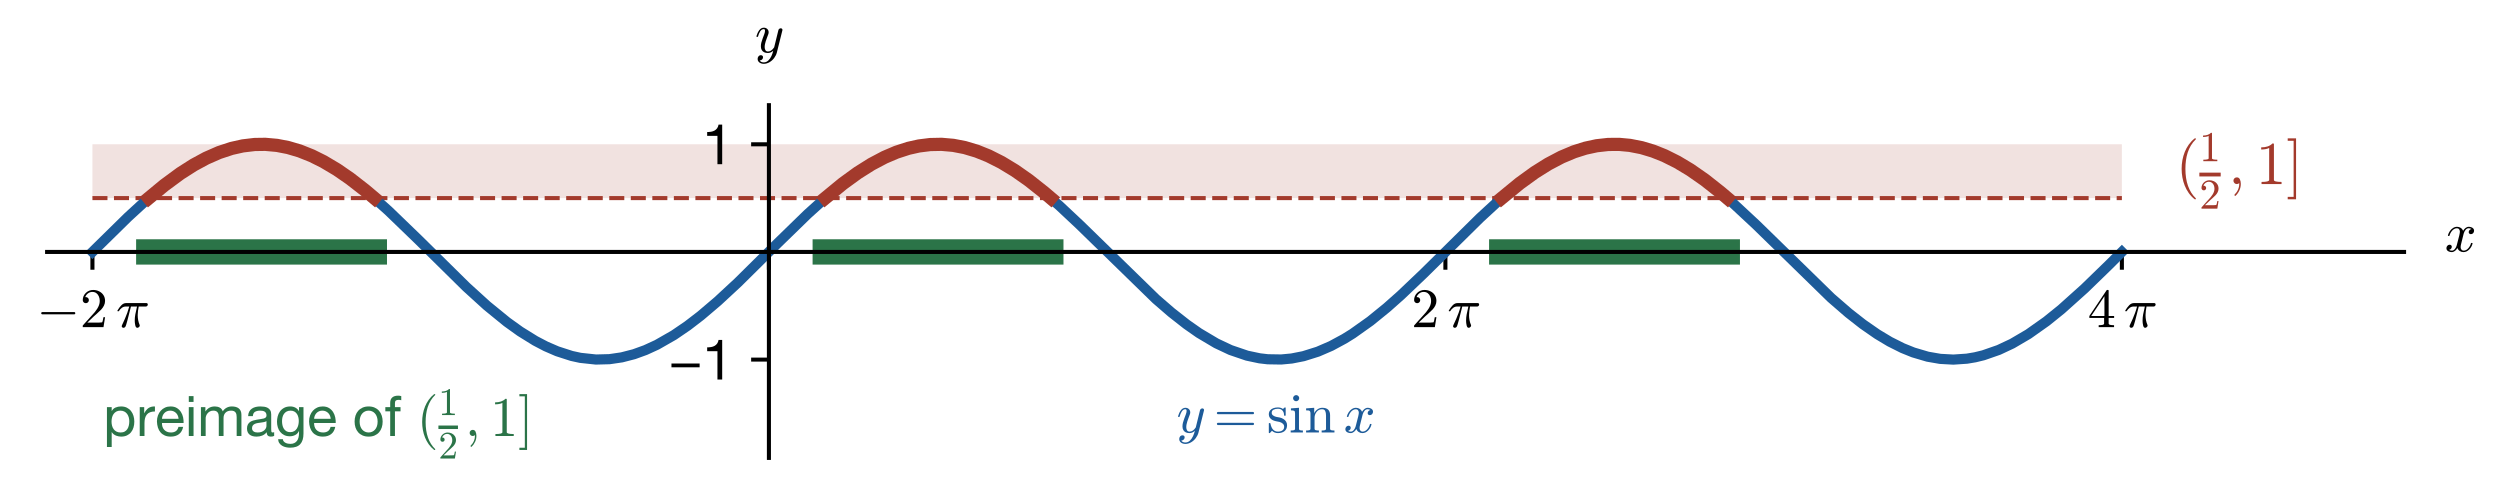
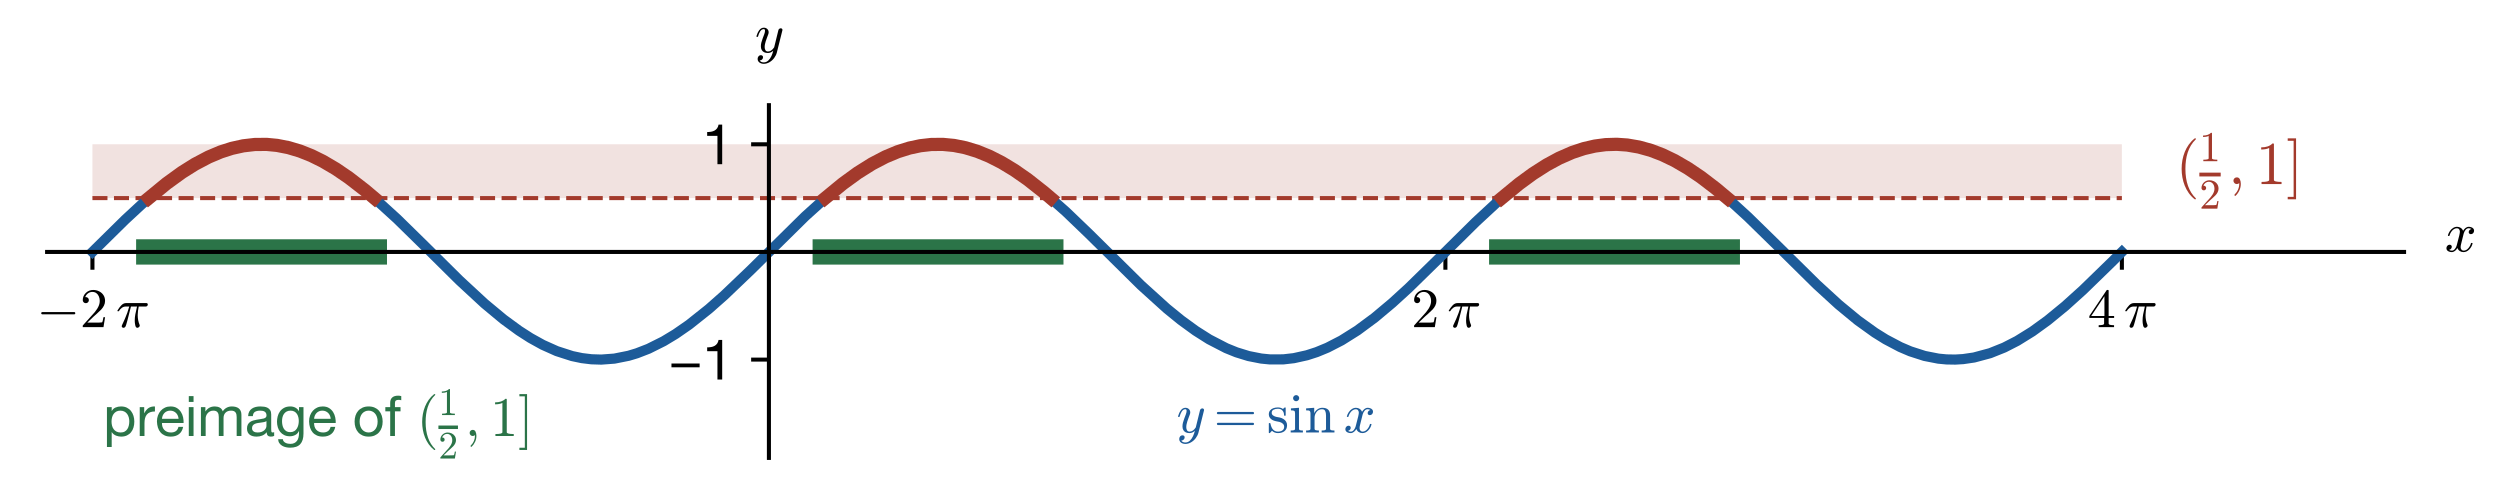
<svg xmlns="http://www.w3.org/2000/svg" xmlns:xlink="http://www.w3.org/1999/xlink" width="492.237pt" height="97.653pt" viewBox="0 0 492.237 97.653" version="1.1">
  <defs>
    <style type="text/css">*{stroke-linejoin: round; stroke-linecap: butt}</style>
  </defs>
  <g id="figure_1">
    <g id="patch_1">
      <path d="M 0 97.653  L 492.237 97.653  L 492.237 0  L 0 0  L 0 97.653  z " style="fill: none" />
    </g>
    <g id="axes_1">
      <g id="patch_2">
        <path d="M 9.276 90.158  L 473.347 90.158  L 473.347 20.711  L 9.276 20.711  L 9.276 90.158  z " style="fill: none" />
      </g>
      <g id="patch_3">
-         <path d="M 18.2 39.005  L 417.786 39.005  L 417.786 28.406  L 18.2 28.406  z " clip-path="url(#p88e285f2a9)" style="fill: #a33a2c; opacity: 0.15" />
+         <path d="M 18.2 39.005  L 417.786 39.005  L 417.786 28.406  L 18.2 28.406  z " clip-path="url(#pe012f1b1fb)" style="fill: #a33a2c; opacity: 0.15" />
      </g>
      <g id="matplotlib.axis_1">
        <g id="xtick_1">
          <g id="line2d_1">
            <defs>
-               <path id="mc51e0dccba" d="M 0 0  L 0 3.5  " style="stroke: #000000; stroke-width: 0.8" />
-             </defs>
-             <g>
-               <use xlink:href="#mc51e0dccba" x="18.2" y="49.605" style="stroke: #000000; stroke-width: 0.8" />
+               <path id="me3ce6267ca" d="M 0 0  L 0 3.5  " style="stroke: #000000; stroke-width: 0.8" />
+             </defs>
+             <g>
+               <use xlink:href="#me3ce6267ca" x="18.2" y="49.605" style="stroke: #000000; stroke-width: 0.8" />
            </g>
          </g>
          <g id="text_1">
            <g transform="translate(7.2 64.45951) scale(0.11 -0.11)">
              <defs>
                <path id="Cmsy10-a1" d="M 653 1472  Q 600 1472 565 1512  Q 531 1553 531 1600  Q 531 1647 565 1687  Q 600 1728 653 1728  L 4325 1728  Q 4375 1728 4408 1687  Q 4441 1647 4441 1600  Q 4441 1553 4408 1512  Q 4375 1472 4325 1472  L 653 1472  z " transform="scale(0.015625)" />
                <path id="Cmr10-32" d="M 319 0  L 319 172  Q 319 188 331 206  L 1325 1306  Q 1550 1550 1690 1715  Q 1831 1881 1968 2097  Q 2106 2313 2186 2536  Q 2266 2759 2266 3009  Q 2266 3272 2169 3511  Q 2072 3750 1880 3894  Q 1688 4038 1416 4038  Q 1138 4038 916 3870  Q 694 3703 603 3438  Q 628 3444 672 3444  Q 816 3444 917 3347  Q 1019 3250 1019 3097  Q 1019 2950 917 2848  Q 816 2747 672 2747  Q 522 2747 420 2851  Q 319 2956 319 3097  Q 319 3338 409 3548  Q 500 3759 670 3923  Q 841 4088 1055 4175  Q 1269 4263 1509 4263  Q 1875 4263 2190 4108  Q 2506 3953 2690 3670  Q 2875 3388 2875 3009  Q 2875 2731 2753 2481  Q 2631 2231 2440 2026  Q 2250 1822 1953 1562  Q 1656 1303 1563 1216  L 838 519  L 1453 519  Q 1906 519 2211 526  Q 2516 534 2534 550  Q 2609 631 2688 1141  L 2875 1141  L 2694 0  L 319 0  z " transform="scale(0.015625)" />
                <path id="Cmmi10-bc" d="M 647 109  Q 647 144 672 213  Q 850 584 1004 942  Q 1159 1300 1282 1639  Q 1406 1978 1509 2363  L 1100 2363  Q 866 2363 662 2216  Q 459 2069 325 1844  Q 313 1819 288 1819  L 213 1819  Q 153 1819 153 1881  Q 153 1894 166 1919  Q 375 2275 614 2517  Q 853 2759 1153 2759  L 3475 2759  Q 3541 2759 3587 2715  Q 3634 2672 3634 2597  Q 3634 2503 3567 2433  Q 3500 2363 3406 2363  L 2591 2363  Q 2488 1859 2478 1381  Q 2478 766 2694 269  Q 2713 231 2713 191  Q 2713 122 2672 62  Q 2631 3 2567 -34  Q 2503 -72 2431 -72  Q 2263 -72 2200 203  Q 2138 478 2138 738  Q 2138 1103 2200 1442  Q 2263 1781 2400 2363  L 1703 2363  Q 1197 313 1094 103  Q 1003 -72 844 -72  Q 766 -72 706 -20  Q 647 31 647 109  z " transform="scale(0.015625)" />
              </defs>
              <use xlink:href="#Cmsy10-a1" transform="translate(0 0.390625)" />
              <use xlink:href="#Cmr10-32" transform="translate(77.68555 0.390625)" />
              <use xlink:href="#Cmmi10-bc" transform="translate(142.318 0.390625)" />
            </g>
          </g>
        </g>
        <g id="xtick_2">
          <g id="line2d_2">
            <g>
-               <use xlink:href="#mc51e0dccba" x="151.395" y="49.605" style="stroke: #000000; stroke-width: 0.8" />
+               <use xlink:href="#me3ce6267ca" x="151.395" y="49.605" style="stroke: #000000; stroke-width: 0.8" />
            </g>
          </g>
        </g>
        <g id="xtick_3">
          <g id="line2d_3">
            <g>
-               <use xlink:href="#mc51e0dccba" x="284.591" y="49.605" style="stroke: #000000; stroke-width: 0.8" />
+               <use xlink:href="#me3ce6267ca" x="284.591" y="49.605" style="stroke: #000000; stroke-width: 0.8" />
            </g>
          </g>
          <g id="text_2">
            <g transform="translate(277.8805 64.45951) scale(0.11 -0.11)">
              <use xlink:href="#Cmr10-32" transform="translate(0 0.390625)" />
              <use xlink:href="#Cmmi10-bc" transform="translate(64.63245 0.390625)" />
            </g>
          </g>
        </g>
        <g id="xtick_4">
          <g id="line2d_4">
            <g>
-               <use xlink:href="#mc51e0dccba" x="417.786" y="49.605" style="stroke: #000000; stroke-width: 0.8" />
+               <use xlink:href="#me3ce6267ca" x="417.786" y="49.605" style="stroke: #000000; stroke-width: 0.8" />
            </g>
          </g>
          <g id="text_3">
            <g transform="translate(411.0758 64.45951) scale(0.11 -0.11)">
              <defs>
                <path id="Cmr10-34" d="M 178 1056  L 178 1281  L 2156 4231  Q 2178 4263 2222 4263  L 2316 4263  Q 2388 4263 2388 4191  L 2388 1281  L 3016 1281  L 3016 1056  L 2388 1056  L 2388 428  Q 2388 297 2575 261  Q 2763 225 3009 225  L 3009 0  L 1247 0  L 1247 225  Q 1494 225 1681 261  Q 1869 297 1869 428  L 1869 1056  L 178 1056  z M 391 1281  L 1906 1281  L 1906 3547  L 391 1281  z " transform="scale(0.015625)" />
              </defs>
              <use xlink:href="#Cmr10-34" transform="translate(0 0.390625)" />
              <use xlink:href="#Cmmi10-bc" transform="translate(64.63245 0.390625)" />
            </g>
          </g>
        </g>
        <g id="text_4">
          <g transform="translate(481.3473 49.60482) scale(0.11 -0.11)">
            <defs>
              <path id="Cmmi10-78" d="M 500 184  Q 613 97 819 97  Q 1019 97 1172 289  Q 1325 481 1381 709  L 1672 1844  Q 1741 2153 1741 2266  Q 1741 2425 1652 2544  Q 1563 2663 1403 2663  Q 1200 2663 1022 2536  Q 844 2409 722 2214  Q 600 2019 550 1819  Q 538 1778 500 1778  L 422 1778  Q 372 1778 372 1838  L 372 1856  Q 434 2094 584 2320  Q 734 2547 951 2687  Q 1169 2828 1416 2828  Q 1650 2828 1839 2703  Q 2028 2578 2106 2363  Q 2216 2559 2386 2693  Q 2556 2828 2759 2828  Q 2897 2828 3040 2779  Q 3184 2731 3275 2631  Q 3366 2531 3366 2381  Q 3366 2219 3261 2101  Q 3156 1984 2994 1984  Q 2891 1984 2822 2050  Q 2753 2116 2753 2216  Q 2753 2350 2845 2451  Q 2938 2553 3066 2572  Q 2950 2663 2747 2663  Q 2541 2663 2389 2472  Q 2238 2281 2175 2047  L 1894 916  Q 1825 659 1825 494  Q 1825 331 1917 214  Q 2009 97 2163 97  Q 2463 97 2698 361  Q 2934 625 3009 941  Q 3022 978 3059 978  L 3138 978  Q 3163 978 3178 961  Q 3194 944 3194 922  Q 3194 916 3188 903  Q 3097 522 2806 225  Q 2516 -72 2150 -72  Q 1916 -72 1727 54  Q 1538 181 1459 397  Q 1359 209 1182 68  Q 1006 -72 806 -72  Q 669 -72 523 -23  Q 378 25 287 125  Q 197 225 197 378  Q 197 528 301 651  Q 406 775 563 775  Q 669 775 741 711  Q 813 647 813 544  Q 813 409 723 309  Q 634 209 500 184  z " transform="scale(0.015625)" />
            </defs>
            <use xlink:href="#Cmmi10-78" transform="translate(0 0.8125)" />
          </g>
        </g>
      </g>
      <g id="matplotlib.axis_2">
        <g id="ytick_1">
          <g id="line2d_5">
            <defs>
-               <path id="maa18e03984" d="M 0 0  L -3.5 0  " style="stroke: #000000; stroke-width: 0.8" />
-             </defs>
-             <g>
-               <use xlink:href="#maa18e03984" x="151.395" y="70.804" style="stroke: #000000; stroke-width: 0.8" />
+               <path id="m7e2bcb11ca" d="M 0 0  L -3.5 0  " style="stroke: #000000; stroke-width: 0.8" />
+             </defs>
+             <g>
+               <use xlink:href="#m7e2bcb11ca" x="151.395" y="70.804" style="stroke: #000000; stroke-width: 0.8" />
            </g>
          </g>
          <g id="text_5">
            <g transform="translate(131.6799 74.73085) scale(0.11 -0.11)">
              <defs>
                <path id="HelveticaNeue-2212" d="M 307 1837  L 307 1402  L 3533 1402  L 3533 1837  L 307 1837  z " transform="scale(0.015625)" />
                <path id="HelveticaNeue-31" d="M 2278 0  L 2278 4538  L 1862 4538  Q 1818 4282 1696 4115  Q 1574 3949 1398 3853  Q 1222 3757 1004 3721  Q 787 3686 557 3686  L 557 3251  L 1734 3251  L 1734 0  L 2278 0  z " transform="scale(0.015625)" />
              </defs>
              <use xlink:href="#HelveticaNeue-2212" />
              <use xlink:href="#HelveticaNeue-31" transform="translate(59.99999 0)" />
            </g>
          </g>
        </g>
        <g id="ytick_2">
          <g id="line2d_6">
            <g>
-               <use xlink:href="#maa18e03984" x="151.395" y="28.406" style="stroke: #000000; stroke-width: 0.8" />
+               <use xlink:href="#m7e2bcb11ca" x="151.395" y="28.406" style="stroke: #000000; stroke-width: 0.8" />
            </g>
          </g>
          <g id="text_6">
            <g transform="translate(138.2799 32.33348) scale(0.11 -0.11)">
              <use xlink:href="#HelveticaNeue-31" />
            </g>
          </g>
        </g>
        <g id="text_7">
          <g transform="translate(148.6453 10.40102) scale(0.11 -0.11)">
            <defs>
              <path id="Cmmi10-79" d="M 538 -916  Q 672 -1147 1006 -1147  Q 1309 -1147 1531 -934  Q 1753 -722 1889 -420  Q 2025 -119 2100 197  Q 1816 -72 1484 -72  Q 1231 -72 1053 15  Q 875 103 776 276  Q 678 450 678 697  Q 678 906 734 1126  Q 791 1347 892 1617  Q 994 1888 1069 2088  Q 1153 2322 1153 2472  Q 1153 2663 1013 2663  Q 759 2663 595 2402  Q 431 2141 353 1819  Q 341 1778 300 1778  L 225 1778  Q 172 1778 172 1838  L 172 1856  Q 275 2238 487 2533  Q 700 2828 1025 2828  Q 1253 2828 1411 2678  Q 1569 2528 1569 2297  Q 1569 2178 1516 2047  Q 1488 1969 1388 1706  Q 1288 1444 1234 1272  Q 1181 1100 1147 934  Q 1113 769 1113 603  Q 1113 391 1203 244  Q 1294 97 1491 97  Q 1888 97 2203 581  L 2688 2553  Q 2709 2638 2787 2698  Q 2866 2759 2956 2759  Q 3034 2759 3092 2709  Q 3150 2659 3150 2578  Q 3150 2541 3144 2528  L 2509 -19  Q 2425 -347 2200 -647  Q 1975 -947 1658 -1130  Q 1341 -1313 997 -1313  Q 831 -1313 668 -1248  Q 506 -1184 406 -1056  Q 306 -928 306 -756  Q 306 -581 409 -453  Q 513 -325 684 -325  Q 788 -325 858 -389  Q 928 -453 928 -556  Q 928 -703 818 -812  Q 709 -922 563 -922  Q 556 -919 550 -917  Q 544 -916 538 -916  z " transform="scale(0.015625)" />
            </defs>
            <use xlink:href="#Cmmi10-79" transform="translate(0 0.8125)" />
          </g>
        </g>
      </g>
      <g id="line2d_7">
-         <path d="M 18.2 39.005  L 417.786 39.005  " clip-path="url(#p88e285f2a9)" style="fill: none; stroke-dasharray: 2.96,1.28; stroke-dashoffset: 0; stroke: #a33a2c; stroke-width: 0.8" />
+         <path d="M 18.2 39.005  L 417.786 39.005  " clip-path="url(#pe012f1b1fb)" style="fill: none; stroke-dasharray: 2.96,1.28; stroke-dashoffset: 0; stroke: #a33a2c; stroke-width: 0.8" />
      </g>
      <g id="line2d_8">
-         <path d="M 18.2 49.605  L 25.232 42.701  L 28.438 39.76  L 32.122 36.662  L 34.78 34.664  L 37.657 32.767  L 39.474 31.726  L 42.086 30.462  L 45.178 29.341  L 47.667 28.752  L 49.458 28.504  L 51.924 28.41  L 54.696 28.647  L 56.781 29.061  L 58.696 29.616  L 61.397 30.675  L 64.577 32.314  L 67.788 34.362  L 70.638 36.475  L 73.576 38.9  L 76.497 41.515  L 82.396 47.209  L 91.826 56.505  L 95.87 60.181  L 99.815 63.397  L 102.414 65.262  L 105.386 67.106  L 107.474 68.197  L 109.713 69.167  L 112.552 70.083  L 114.259 70.457  L 117.339 70.79  L 120.006 70.718  L 122.432 70.362  L 124.842 69.739  L 127.082 68.927  L 129.344 67.889  L 132.675 65.985  L 135.391 64.131  L 137.968 62.152  L 141.313 59.311  L 145.298 55.618  L 153.166 47.836  L 159.007 42.155  L 162.497 39.004  L 165.373 36.618  L 168.049 34.612  L 170.281 33.12  L 172.923 31.591  L 175.536 30.354  L 178.49 29.307  L 181.597 28.632  L 183.975 28.418  L 185.547 28.423  L 188.42 28.733  L 190.108 29.094  L 192.69 29.896  L 195.495 31.099  L 198.682 32.856  L 201.476 34.709  L 204.849 37.287  L 208.571 40.49  L 212.576 44.247  L 227.615 58.9  L 230.645 61.519  L 233.648 63.875  L 236.083 65.578  L 239.494 67.604  L 242.291 68.921  L 245.533 70.026  L 248.024 70.552  L 249.61 70.737  L 252.254 70.782  L 254.319 70.588  L 256.648 70.13  L 259.47 69.245  L 262.083 68.116  L 264.704 66.7  L 266.316 65.698  L 269.806 63.219  L 273.057 60.578  L 275.821 58.126  L 280.334 53.832  L 291.39 42.921  L 294.613 39.952  L 299.275 36.067  L 302.392 33.823  L 304.89 32.269  L 307.142 31.072  L 309.503 30.043  L 312.009 29.216  L 314.395 28.694  L 317.005 28.425  L 319.438 28.463  L 320.733 28.597  L 322.428 28.89  L 325.673 29.819  L 328.369 30.944  L 330.097 31.825  L 331.913 32.878  L 333.883 34.159  L 338.002 37.252  L 341.025 39.827  L 345.748 44.224  L 360.527 58.645  L 363.974 61.63  L 366.803 63.845  L 369.631 65.807  L 372.09 67.281  L 374.604 68.541  L 376.725 69.398  L 379.543 70.23  L 382.019 70.66  L 384.607 70.803  L 387.266 70.622  L 388.891 70.348  L 390.516 69.952  L 393.543 68.898  L 396.184 67.658  L 399.383 65.782  L 402.941 63.265  L 405.866 60.906  L 410.442 56.802  L 415.251 52.133  L 417.786 49.605  L 417.786 49.605  " clip-path="url(#p88e285f2a9)" style="fill: none; stroke: #1d5b99; stroke-width: 2; stroke-linecap: square" />
+         <path d="M 18.2 49.605  L 24.642 43.262  L 27.972 40.175  L 32.618 36.273  L 36.246 33.661  L 38.748 32.127  L 41.67 30.644  L 44.395 29.585  L 46.35 29.028  L 48.338 28.641  L 50.769 28.419  L 53.332 28.485  L 55.888 28.859  L 57.493 29.248  L 60.199 30.166  L 63.066 31.485  L 66.657 33.599  L 69.512 35.61  L 73.556 38.883  L 78.175 43.09  L 83.577 48.385  L 90.464 55.204  L 95.405 59.775  L 99.148 62.884  L 102.174 65.099  L 104.44 66.555  L 106.871 67.9  L 109.633 69.136  L 112.659 70.11  L 114.57 70.511  L 116.458 70.74  L 118.391 70.801  L 120.968 70.609  L 123.759 70.052  L 125.4 69.558  L 127.689 68.67  L 130.665 67.185  L 133.012 65.769  L 135.681 63.919  L 139.562 60.833  L 142.562 58.185  L 147.803 53.18  L 158.542 42.592  L 162.899 38.658  L 166.556 35.704  L 169.944 33.334  L 173.218 31.437  L 175.945 30.186  L 178.097 29.424  L 181.046 28.719  L 183.874 28.422  L 186.4 28.475  L 188.429 28.734  L 190.675 29.244  L 193.602 30.25  L 196.463 31.59  L 199.244 33.206  L 202.776 35.662  L 205.751 38.032  L 209.879 41.688  L 214.409 46.038  L 224.675 56.177  L 229.719 60.742  L 232.53 63.029  L 235.406 65.124  L 238.077 66.817  L 241.444 68.557  L 243.449 69.369  L 245.843 70.107  L 248.342 70.599  L 250.048 70.767  L 252.684 70.758  L 254.748 70.522  L 257.327 69.95  L 259.246 69.329  L 261.369 68.453  L 264.136 67.03  L 267.252 65.074  L 270.671 62.545  L 274.124 59.651  L 277.318 56.736  L 283.817 50.378  L 290.588 43.687  L 294.832 39.757  L 298.327 36.809  L 300.989 34.794  L 304.223 32.661  L 306.165 31.566  L 308.697 30.368  L 310.901 29.548  L 313.242 28.913  L 315.904 28.499  L 318.18 28.408  L 320.426 28.558  L 323.124 29.049  L 325.792 29.862  L 328.503 31.008  L 331.119 32.402  L 334.345 34.479  L 337.456 36.813  L 340.54 39.399  L 344.147 42.693  L 349.947 48.365  L 357.702 56.017  L 362.038 59.987  L 365.794 63.082  L 369.149 65.493  L 371.275 66.818  L 374.141 68.329  L 376.131 69.178  L 378.933 70.08  L 381.659 70.615  L 383.265 70.768  L 384.973 70.798  L 386.522 70.706  L 388.682 70.39  L 391.839 69.541  L 394.613 68.431  L 397.177 67.117  L 400.171 65.261  L 403.164 63.094  L 406.617 60.264  L 410.113 57.111  L 415.937 51.451  L 417.786 49.605  L 417.786 49.605  " clip-path="url(#pe012f1b1fb)" style="fill: none; stroke: #1d5b99; stroke-width: 2; stroke-linecap: square" />
      </g>
      <g id="line2d_9">
-         <path d="M 29.3 49.605  L 73.698 49.605  " clip-path="url(#p88e285f2a9)" style="fill: none; stroke: #2b7448; stroke-width: 5; stroke-linecap: square" />
+         <path d="M 29.3 49.605  L 73.698 49.605  " clip-path="url(#pe012f1b1fb)" style="fill: none; stroke: #2b7448; stroke-width: 5; stroke-linecap: square" />
      </g>
      <g id="line2d_10">
-         <path d="M 29.3 39.005  L 32.357 36.477  L 35.539 34.135  L 38.15 32.472  L 40.594 31.149  L 43.135 30.035  L 45.605 29.22  L 47.808 28.727  L 50.159 28.448  L 52.243 28.419  L 54.539 28.624  L 56.727 29.048  L 59 29.719  L 61.383 30.669  L 63.682 31.812  L 66.354 33.401  L 68.905 35.16  L 71.842 37.441  L 73.698 39.005  L 73.698 39.005  " clip-path="url(#p88e285f2a9)" style="fill: none; stroke: #a33a2c; stroke-width: 2.6; stroke-linecap: square" />
+         <path d="M 29.3 39.005  L 32.793 36.138  L 35.823 33.943  L 38.381 32.337  L 41.076 30.917  L 43.456 29.914  L 45.647 29.209  L 47.892 28.712  L 50.19 28.447  L 52.516 28.431  L 54.548 28.625  L 56.793 29.064  L 59.081 29.748  L 61.315 30.639  L 63.553 31.742  L 66.145 33.268  L 68.682 34.997  L 71.821 37.424  L 73.698 39.005  L 73.698 39.005  " clip-path="url(#pe012f1b1fb)" style="fill: none; stroke: #a33a2c; stroke-width: 2.6; stroke-linecap: square" />
      </g>
      <g id="line2d_11">
-         <path d="M 162.495 49.605  L 206.893 49.605  " clip-path="url(#p88e285f2a9)" style="fill: none; stroke: #2b7448; stroke-width: 5; stroke-linecap: square" />
+         <path d="M 162.495 49.605  L 206.893 49.605  " clip-path="url(#pe012f1b1fb)" style="fill: none; stroke: #2b7448; stroke-width: 5; stroke-linecap: square" />
      </g>
      <g id="line2d_12">
-         <path d="M 162.495 39.005  L 165.943 36.172  L 168.87 34.043  L 171.578 32.336  L 174.166 30.967  L 176.501 29.97  L 178.866 29.202  L 180.933 28.739  L 183.139 28.463  L 185.384 28.417  L 187.694 28.618  L 189.957 29.056  L 192.33 29.767  L 194.637 30.695  L 197.192 31.985  L 199.848 33.596  L 202.56 35.499  L 205.609 37.913  L 206.893 39.005  L 206.893 39.005  " clip-path="url(#p88e285f2a9)" style="fill: none; stroke: #a33a2c; stroke-width: 2.6; stroke-linecap: square" />
+         <path d="M 162.495 39.005  L 165.943 36.172  L 168.874 34.04  L 171.712 32.259  L 174.36 30.876  L 176.759 29.874  L 179.06 29.15  L 181.208 28.692  L 183.37 28.447  L 185.646 28.428  L 187.849 28.64  L 190.11 29.094  L 192.425 29.8  L 194.824 30.781  L 197.223 32.002  L 199.707 33.504  L 202.324 35.324  L 205.581 37.89  L 206.893 39.005  L 206.893 39.005  " clip-path="url(#pe012f1b1fb)" style="fill: none; stroke: #a33a2c; stroke-width: 2.6; stroke-linecap: square" />
      </g>
      <g id="line2d_13">
-         <path d="M 295.69 49.605  L 340.089 49.605  " clip-path="url(#p88e285f2a9)" style="fill: none; stroke: #2b7448; stroke-width: 5; stroke-linecap: square" />
+         <path d="M 295.69 49.605  L 340.089 49.605  " clip-path="url(#pe012f1b1fb)" style="fill: none; stroke: #2b7448; stroke-width: 5; stroke-linecap: square" />
      </g>
      <g id="line2d_14">
-         <path d="M 295.69 39.005  L 299.209 36.118  L 302.195 33.955  L 304.85 32.292  L 307.45 30.925  L 309.922 29.886  L 312.152 29.178  L 314.365 28.698  L 316.646 28.443  L 318.795 28.425  L 320.912 28.621  L 323.218 29.072  L 325.492 29.755  L 327.726 30.648  L 330.228 31.897  L 332.793 33.433  L 335.675 35.44  L 338.834 37.938  L 340.089 39.005  L 340.089 39.005  " clip-path="url(#p88e285f2a9)" style="fill: none; stroke: #a33a2c; stroke-width: 2.6; stroke-linecap: square" />
+         <path d="M 295.69 39.005  L 299.104 36.199  L 301.827 34.206  L 304.535 32.475  L 306.984 31.15  L 309.57 30.018  L 311.846 29.262  L 314.021 28.758  L 316.138 28.478  L 318.32 28.411  L 320.384 28.553  L 322.691 28.948  L 325.044 29.602  L 327.302 30.462  L 329.731 31.628  L 332.344 33.146  L 334.885 34.862  L 337.781 37.074  L 340.089 39.005  L 340.089 39.005  " clip-path="url(#pe012f1b1fb)" style="fill: none; stroke: #a33a2c; stroke-width: 2.6; stroke-linecap: square" />
      </g>
      <g id="patch_4">
        <path d="M 151.395 90.158  L 151.395 20.711  " style="fill: none; stroke: #000000; stroke-width: 0.8; stroke-linejoin: miter; stroke-linecap: square" />
      </g>
      <g id="patch_5">
        <path d="M 9.276 49.605  L 473.347 49.605  " style="fill: none; stroke: #000000; stroke-width: 0.8; stroke-linejoin: miter; stroke-linecap: square" />
      </g>
      <g id="text_8">
        <g style="fill: #a33a2c" transform="translate(428.3851 36.34581) scale(0.12 -0.12)">
          <defs>
            <path id="Cmr10-28" d="M 1984 -1588  Q 1628 -1306 1370 -942  Q 1113 -578 948 -165  Q 784 247 703 697  Q 622 1147 622 1600  Q 622 2059 703 2509  Q 784 2959 951 3375  Q 1119 3791 1378 4153  Q 1638 4516 1984 4788  Q 1984 4800 2016 4800  L 2075 4800  Q 2094 4800 2109 4783  Q 2125 4766 2125 4744  Q 2125 4716 2113 4703  Q 1800 4397 1592 4047  Q 1384 3697 1257 3301  Q 1131 2906 1075 2482  Q 1019 2059 1019 1600  Q 1019 -434 2106 -1491  Q 2125 -1509 2125 -1544  Q 2125 -1559 2108 -1579  Q 2091 -1600 2075 -1600  L 2016 -1600  Q 1984 -1600 1984 -1588  z " transform="scale(0.015625)" />
            <path id="Cmr10-31" d="M 594 0  L 594 225  Q 1394 225 1394 428  L 1394 3788  Q 1063 3628 556 3628  L 556 3853  Q 1341 3853 1741 4263  L 1831 4263  Q 1853 4263 1873 4245  Q 1894 4228 1894 4206  L 1894 428  Q 1894 225 2694 225  L 2694 0  L 594 0  z " transform="scale(0.015625)" />
            <path id="Cmmi10-3b" d="M 634 -1153  Q 634 -1125 659 -1100  Q 891 -878 1019 -587  Q 1147 -297 1147 25  L 1147 103  Q 1044 0 891 0  Q 744 0 641 103  Q 538 206 538 353  Q 538 503 641 603  Q 744 703 891 703  Q 1119 703 1216 492  Q 1313 281 1313 25  Q 1313 -331 1170 -651  Q 1028 -972 769 -1228  Q 744 -1241 728 -1241  Q 697 -1241 665 -1212  Q 634 -1184 634 -1153  z " transform="scale(0.015625)" />
            <path id="Cmr10-5d" d="M 141 -1600  L 141 -1344  L 763 -1344  L 763 4544  L 141 4544  L 141 4800  L 1019 4800  L 1019 -1600  L 141 -1600  z " transform="scale(0.015625)" />
          </defs>
          <use xlink:href="#Cmr10-28" transform="translate(0 0.873437)" />
          <use xlink:href="#Cmr10-31" transform="translate(38.81836 38.37344) scale(0.7)" />
          <use xlink:href="#Cmr10-32" transform="translate(38.81836 -39.50312) scale(0.7)" />
          <use xlink:href="#Cmmi10-3b" transform="translate(86.31836 0.873437)" />
          <use xlink:href="#Cmr10-31" transform="translate(131.5625 0.873437)" />
          <use xlink:href="#Cmr10-5d" transform="translate(181.5625 0.873437)" />
          <path d="M 38.818 13.373  L 38.818 19.623  L 73.818 19.623  L 73.818 13.373  L 38.818 13.373  z " />
        </g>
      </g>
      <g id="text_9">
        <g style="fill: #2b7448" transform="translate(20.31987 85.94271) scale(0.11 -0.11)">
          <defs>
            <path id="HelveticaNeue-70" d="M 429 3309  L 429 -1261  L 973 -1261  L 973 442  L 986 442  Q 1075 294 1206 195  Q 1338 96 1485 38  Q 1632 -19 1782 -44  Q 1933 -70 2054 -70  Q 2432 -70 2717 64  Q 3002 198 3190 432  Q 3379 666 3472 979  Q 3565 1293 3565 1645  Q 3565 1997 3469 2310  Q 3373 2624 3184 2864  Q 2995 3104 2710 3245  Q 2426 3386 2042 3386  Q 1696 3386 1408 3261  Q 1120 3136 986 2861  L 973 2861  L 973 3309  L 429 3309  z M 2989 1683  Q 2989 1440 2937 1209  Q 2886 979 2771 800  Q 2656 621 2467 512  Q 2278 403 1997 403  Q 1715 403 1516 508  Q 1318 614 1193 787  Q 1069 960 1011 1187  Q 954 1414 954 1658  Q 954 1888 1008 2112  Q 1062 2336 1184 2512  Q 1306 2688 1498 2797  Q 1690 2906 1965 2906  Q 2227 2906 2422 2803  Q 2618 2701 2742 2528  Q 2867 2355 2928 2134  Q 2989 1914 2989 1683  z " transform="scale(0.015625)" />
            <path id="HelveticaNeue-72" d="M 390 3309  L 390 0  L 934 0  L 934 1472  Q 934 1792 998 2038  Q 1062 2285 1203 2457  Q 1344 2630 1574 2720  Q 1805 2810 2131 2810  L 2131 3386  Q 1690 3398 1402 3206  Q 1114 3014 915 2611  L 902 2611  L 902 3309  L 390 3309  z " transform="scale(0.015625)" />
            <path id="HelveticaNeue-65" d="M 2707 1971  L 806 1971  Q 819 2163 889 2332  Q 960 2502 1081 2630  Q 1203 2758 1372 2832  Q 1542 2906 1754 2906  Q 1958 2906 2128 2832  Q 2298 2758 2422 2633  Q 2547 2509 2620 2336  Q 2694 2163 2707 1971  z M 3232 1050  L 2694 1050  Q 2624 723 2403 563  Q 2182 403 1837 403  Q 1568 403 1369 492  Q 1171 582 1043 732  Q 915 883 857 1078  Q 800 1274 806 1491  L 3283 1491  Q 3296 1792 3229 2125  Q 3162 2458 2986 2739  Q 2810 3021 2518 3203  Q 2227 3386 1786 3386  Q 1446 3386 1161 3258  Q 877 3130 669 2899  Q 461 2669 345 2355  Q 230 2042 230 1664  Q 243 1286 342 966  Q 442 646 640 416  Q 838 186 1129 58  Q 1421 -70 1818 -70  Q 2381 -70 2752 211  Q 3123 493 3232 1050  z " transform="scale(0.015625)" />
            <path id="HelveticaNeue-69" d="M 986 3904  L 986 4570  L 442 4570  L 442 3904  L 986 3904  z M 442 3309  L 442 0  L 986 0  L 986 3309  L 442 3309  z " transform="scale(0.015625)" />
            <path id="HelveticaNeue-6d" d="M 410 3309  L 410 0  L 954 0  L 954 2061  Q 954 2157 1002 2301  Q 1050 2445 1155 2579  Q 1261 2714 1430 2810  Q 1600 2906 1837 2906  Q 2022 2906 2140 2851  Q 2259 2797 2329 2697  Q 2400 2598 2429 2464  Q 2458 2330 2458 2170  L 2458 0  L 3002 0  L 3002 2061  Q 3002 2445 3232 2675  Q 3462 2906 3866 2906  Q 4064 2906 4189 2848  Q 4314 2790 4384 2691  Q 4454 2592 4480 2457  Q 4506 2323 4506 2170  L 4506 0  L 5050 0  L 5050 2426  Q 5050 2682 4970 2864  Q 4890 3046 4746 3161  Q 4602 3277 4400 3331  Q 4198 3386 3949 3386  Q 3622 3386 3350 3238  Q 3078 3091 2912 2822  Q 2810 3130 2560 3258  Q 2310 3386 2003 3386  Q 1306 3386 934 2822  L 922 2822  L 922 3309  L 410 3309  z " transform="scale(0.015625)" />
            <path id="HelveticaNeue-61" d="M 3341 13  Q 3200 -70 2950 -70  Q 2739 -70 2614 48  Q 2490 166 2490 435  Q 2266 166 1968 48  Q 1670 -70 1325 -70  Q 1101 -70 899 -19  Q 698 32 550 141  Q 403 250 316 426  Q 230 602 230 851  Q 230 1133 326 1312  Q 422 1491 579 1603  Q 736 1715 937 1772  Q 1139 1830 1350 1869  Q 1574 1914 1776 1936  Q 1978 1958 2131 2000  Q 2285 2042 2374 2122  Q 2464 2202 2464 2355  Q 2464 2534 2397 2643  Q 2330 2752 2224 2809  Q 2118 2867 1987 2886  Q 1856 2906 1728 2906  Q 1382 2906 1152 2774  Q 922 2643 902 2278  L 358 2278  Q 371 2586 486 2797  Q 602 3008 794 3139  Q 986 3270 1232 3328  Q 1478 3386 1760 3386  Q 1984 3386 2205 3354  Q 2426 3322 2605 3222  Q 2784 3123 2893 2944  Q 3002 2765 3002 2477  L 3002 774  Q 3002 582 3024 492  Q 3046 403 3174 403  Q 3245 403 3341 435  L 3341 13  z M 2458 1709  Q 2355 1632 2188 1597  Q 2022 1562 1840 1539  Q 1658 1517 1472 1488  Q 1286 1459 1139 1395  Q 992 1331 899 1212  Q 806 1094 806 890  Q 806 755 860 662  Q 915 570 1001 512  Q 1088 454 1203 428  Q 1318 403 1446 403  Q 1715 403 1907 476  Q 2099 550 2220 662  Q 2342 774 2400 905  Q 2458 1037 2458 1152  L 2458 1709  z " transform="scale(0.015625)" />
            <path id="HelveticaNeue-67" d="M 3264 282  L 3264 3309  L 2752 3309  L 2752 2835  L 2746 2835  Q 2598 3110 2336 3248  Q 2074 3386 1760 3386  Q 1331 3386 1036 3222  Q 742 3059 563 2806  Q 384 2554 307 2243  Q 230 1933 230 1638  Q 230 1299 323 995  Q 416 691 601 464  Q 787 237 1062 102  Q 1338 -32 1709 -32  Q 2029 -32 2313 112  Q 2598 256 2739 563  L 2752 563  L 2752 346  Q 2752 70 2697 -160  Q 2643 -390 2521 -553  Q 2400 -717 2214 -809  Q 2029 -902 1760 -902  Q 1626 -902 1478 -873  Q 1331 -845 1206 -781  Q 1082 -717 995 -614  Q 909 -512 902 -365  L 358 -365  Q 371 -634 499 -819  Q 627 -1005 822 -1120  Q 1018 -1235 1258 -1286  Q 1498 -1338 1728 -1338  Q 2522 -1338 2893 -934  Q 3264 -531 3264 282  z M 1741 442  Q 1472 442 1293 554  Q 1114 666 1005 848  Q 896 1030 851 1254  Q 806 1478 806 1702  Q 806 1939 860 2156  Q 915 2374 1033 2540  Q 1152 2707 1337 2806  Q 1523 2906 1786 2906  Q 2042 2906 2221 2803  Q 2400 2701 2512 2531  Q 2624 2362 2675 2150  Q 2726 1939 2726 1722  Q 2726 1491 2672 1260  Q 2618 1030 2502 848  Q 2387 666 2198 554  Q 2010 442 1741 442  z " transform="scale(0.015625)" />
            <path id="HelveticaNeue-20" transform="scale(0.015625)" />
            <path id="HelveticaNeue-6f" d="M 806 1651  Q 806 1952 886 2185  Q 966 2419 1107 2579  Q 1248 2739 1437 2822  Q 1626 2906 1837 2906  Q 2048 2906 2237 2822  Q 2426 2739 2566 2579  Q 2707 2419 2787 2185  Q 2867 1952 2867 1651  Q 2867 1350 2787 1116  Q 2707 883 2566 726  Q 2426 570 2237 486  Q 2048 403 1837 403  Q 1626 403 1437 486  Q 1248 570 1107 726  Q 966 883 886 1116  Q 806 1350 806 1651  z M 230 1651  Q 230 1286 332 972  Q 435 659 640 425  Q 845 192 1145 61  Q 1446 -70 1837 -70  Q 2234 -70 2531 61  Q 2829 192 3033 425  Q 3238 659 3340 972  Q 3443 1286 3443 1651  Q 3443 2016 3340 2333  Q 3238 2650 3033 2883  Q 2829 3117 2531 3251  Q 2234 3386 1837 3386  Q 1446 3386 1145 3251  Q 845 3117 640 2883  Q 435 2650 332 2333  Q 230 2016 230 1651  z " transform="scale(0.015625)" />
            <path id="HelveticaNeue-66" d="M 634 2829  L 634 0  L 1178 0  L 1178 2829  L 1818 2829  L 1818 3309  L 1178 3309  L 1178 3770  Q 1178 3987 1286 4064  Q 1395 4141 1594 4141  Q 1664 4141 1747 4131  Q 1830 4122 1901 4096  L 1901 4570  Q 1824 4595 1725 4608  Q 1626 4621 1549 4621  Q 1101 4621 867 4413  Q 634 4205 634 3802  L 634 3309  L 77 3309  L 77 2829  L 634 2829  z " transform="scale(0.015625)" />
          </defs>
          <use xlink:href="#HelveticaNeue-70" transform="translate(0 0.873437)" />
          <use xlink:href="#HelveticaNeue-72" transform="translate(59.29999 0.873437)" />
          <use xlink:href="#HelveticaNeue-65" transform="translate(92.59998 0.873437)" />
          <use xlink:href="#HelveticaNeue-69" transform="translate(146.3 0.873437)" />
          <use xlink:href="#HelveticaNeue-6d" transform="translate(168.5 0.873437)" />
          <use xlink:href="#HelveticaNeue-61" transform="translate(253.8 0.873437)" />
          <use xlink:href="#HelveticaNeue-67" transform="translate(307.5 0.873437)" />
          <use xlink:href="#HelveticaNeue-65" transform="translate(364.8999 0.873437)" />
          <use xlink:href="#HelveticaNeue-20" transform="translate(418.5999 0.873437)" />
          <use xlink:href="#HelveticaNeue-6f" transform="translate(446.3999 0.873437)" />
          <use xlink:href="#HelveticaNeue-66" transform="translate(503.7999 0.873437)" />
          <use xlink:href="#HelveticaNeue-20" transform="translate(533.3999 0.873437)" />
          <use xlink:href="#Cmr10-28" transform="translate(561.1999 0.873437)" />
          <use xlink:href="#Cmr10-31" transform="translate(600.0183 38.37344) scale(0.7)" />
          <use xlink:href="#Cmr10-32" transform="translate(600.0183 -39.50312) scale(0.7)" />
          <use xlink:href="#Cmmi10-3b" transform="translate(647.5183 0.873437)" />
          <use xlink:href="#Cmr10-31" transform="translate(692.7624 0.873437)" />
          <use xlink:href="#Cmr10-5d" transform="translate(742.7624 0.873437)" />
          <path d="M 600.018 13.373  L 600.018 19.623  L 635.018 19.623  L 635.018 13.373  L 600.018 13.373  z " />
        </g>
      </g>
      <g id="text_10">
        <g style="fill: #1d5b99" transform="translate(231.6567 85.16379) scale(0.11 -0.11)">
          <defs>
            <path id="Cmr10-3d" d="M 481 850  Q 428 850 393 890  Q 359 931 359 978  Q 359 1031 393 1068  Q 428 1106 481 1106  L 4500 1106  Q 4547 1106 4581 1068  Q 4616 1031 4616 978  Q 4616 931 4581 890  Q 4547 850 4500 850  L 481 850  z M 481 2094  Q 428 2094 393 2131  Q 359 2169 359 2222  Q 359 2269 393 2309  Q 428 2350 481 2350  L 4500 2350  Q 4547 2350 4581 2309  Q 4616 2269 4616 2222  Q 4616 2169 4581 2131  Q 4547 2094 4500 2094  L 481 2094  z " transform="scale(0.015625)" />
            <path id="Cmr10-73" d="M 213 -19  L 213 1025  Q 213 1075 269 1075  L 347 1075  Q 384 1075 397 1025  Q 575 97 1259 97  Q 1563 97 1767 234  Q 1972 372 1972 659  Q 1972 866 1812 1011  Q 1653 1156 1434 1209  L 1006 1294  Q 791 1341 614 1437  Q 438 1534 325 1695  Q 213 1856 213 2069  Q 213 2350 361 2529  Q 509 2709 746 2789  Q 984 2869 1259 2869  Q 1588 2869 1831 2694  L 2016 2853  Q 2016 2869 2047 2869  L 2094 2869  Q 2113 2869 2128 2851  Q 2144 2834 2144 2816  L 2144 1978  Q 2144 1919 2094 1919  L 2016 1919  Q 1959 1919 1959 1978  Q 1959 2313 1773 2516  Q 1588 2719 1253 2719  Q 966 2719 755 2612  Q 544 2506 544 2247  Q 544 2069 695 1955  Q 847 1841 1050 1791  L 1484 1709  Q 1703 1659 1892 1540  Q 2081 1422 2192 1240  Q 2303 1059 2303 831  Q 2303 600 2223 429  Q 2144 259 2001 146  Q 1859 34 1665 -19  Q 1472 -72 1259 -72  Q 859 -72 575 197  L 341 -56  Q 341 -72 306 -72  L 269 -72  Q 213 -72 213 -19  z " transform="scale(0.015625)" />
            <path id="Cmr10-69" d="M 197 0  L 197 225  Q 416 225 556 259  Q 697 294 697 428  L 697 2175  Q 697 2422 601 2478  Q 506 2534 225 2534  L 225 2759  L 1147 2828  L 1147 428  Q 1147 294 1269 259  Q 1391 225 1594 225  L 1594 0  L 197 0  z M 469 3928  Q 469 4069 575 4175  Q 681 4281 819 4281  Q 909 4281 993 4234  Q 1078 4188 1125 4103  Q 1172 4019 1172 3928  Q 1172 3791 1065 3684  Q 959 3578 819 3578  Q 681 3578 575 3684  Q 469 3791 469 3928  z " transform="scale(0.015625)" />
            <path id="Cmr10-6e" d="M 191 0  L 191 225  Q 409 225 550 259  Q 691 294 691 428  L 691 2175  Q 691 2347 639 2423  Q 588 2500 491 2517  Q 394 2534 191 2534  L 191 2759  L 1119 2828  L 1119 2203  Q 1247 2478 1498 2653  Q 1750 2828 2047 2828  Q 2491 2828 2714 2615  Q 2938 2403 2938 1966  L 2938 428  Q 2938 294 3078 259  Q 3219 225 3438 225  L 3438 0  L 1972 0  L 1972 225  Q 2191 225 2331 259  Q 2472 294 2472 428  L 2472 1947  Q 2472 2259 2381 2461  Q 2291 2663 2009 2663  Q 1638 2663 1398 2366  Q 1159 2069 1159 1691  L 1159 428  Q 1159 294 1300 259  Q 1441 225 1656 225  L 1656 0  L 191 0  z " transform="scale(0.015625)" />
          </defs>
          <use xlink:href="#Cmmi10-79" transform="translate(0 0.109375)" />
          <use xlink:href="#Cmr10-3d" transform="translate(66.58203 0.109375)" />
          <use xlink:href="#Cmr10-73" transform="translate(161.8262 0.109375)" />
          <use xlink:href="#Cmr10-69" transform="translate(201.2305 0.109375)" />
          <use xlink:href="#Cmr10-6e" transform="translate(228.916 0.109375)" />
          <use xlink:href="#Cmmi10-78" transform="translate(299.066 0.109375)" />
        </g>
      </g>
    </g>
  </g>
  <defs>
-     <clipPath id="p88e285f2a9">
+     <clipPath id="pe012f1b1fb">
      <rect x="9.276" y="20.711" width="464.072" height="69.447" />
    </clipPath>
  </defs>
</svg>
